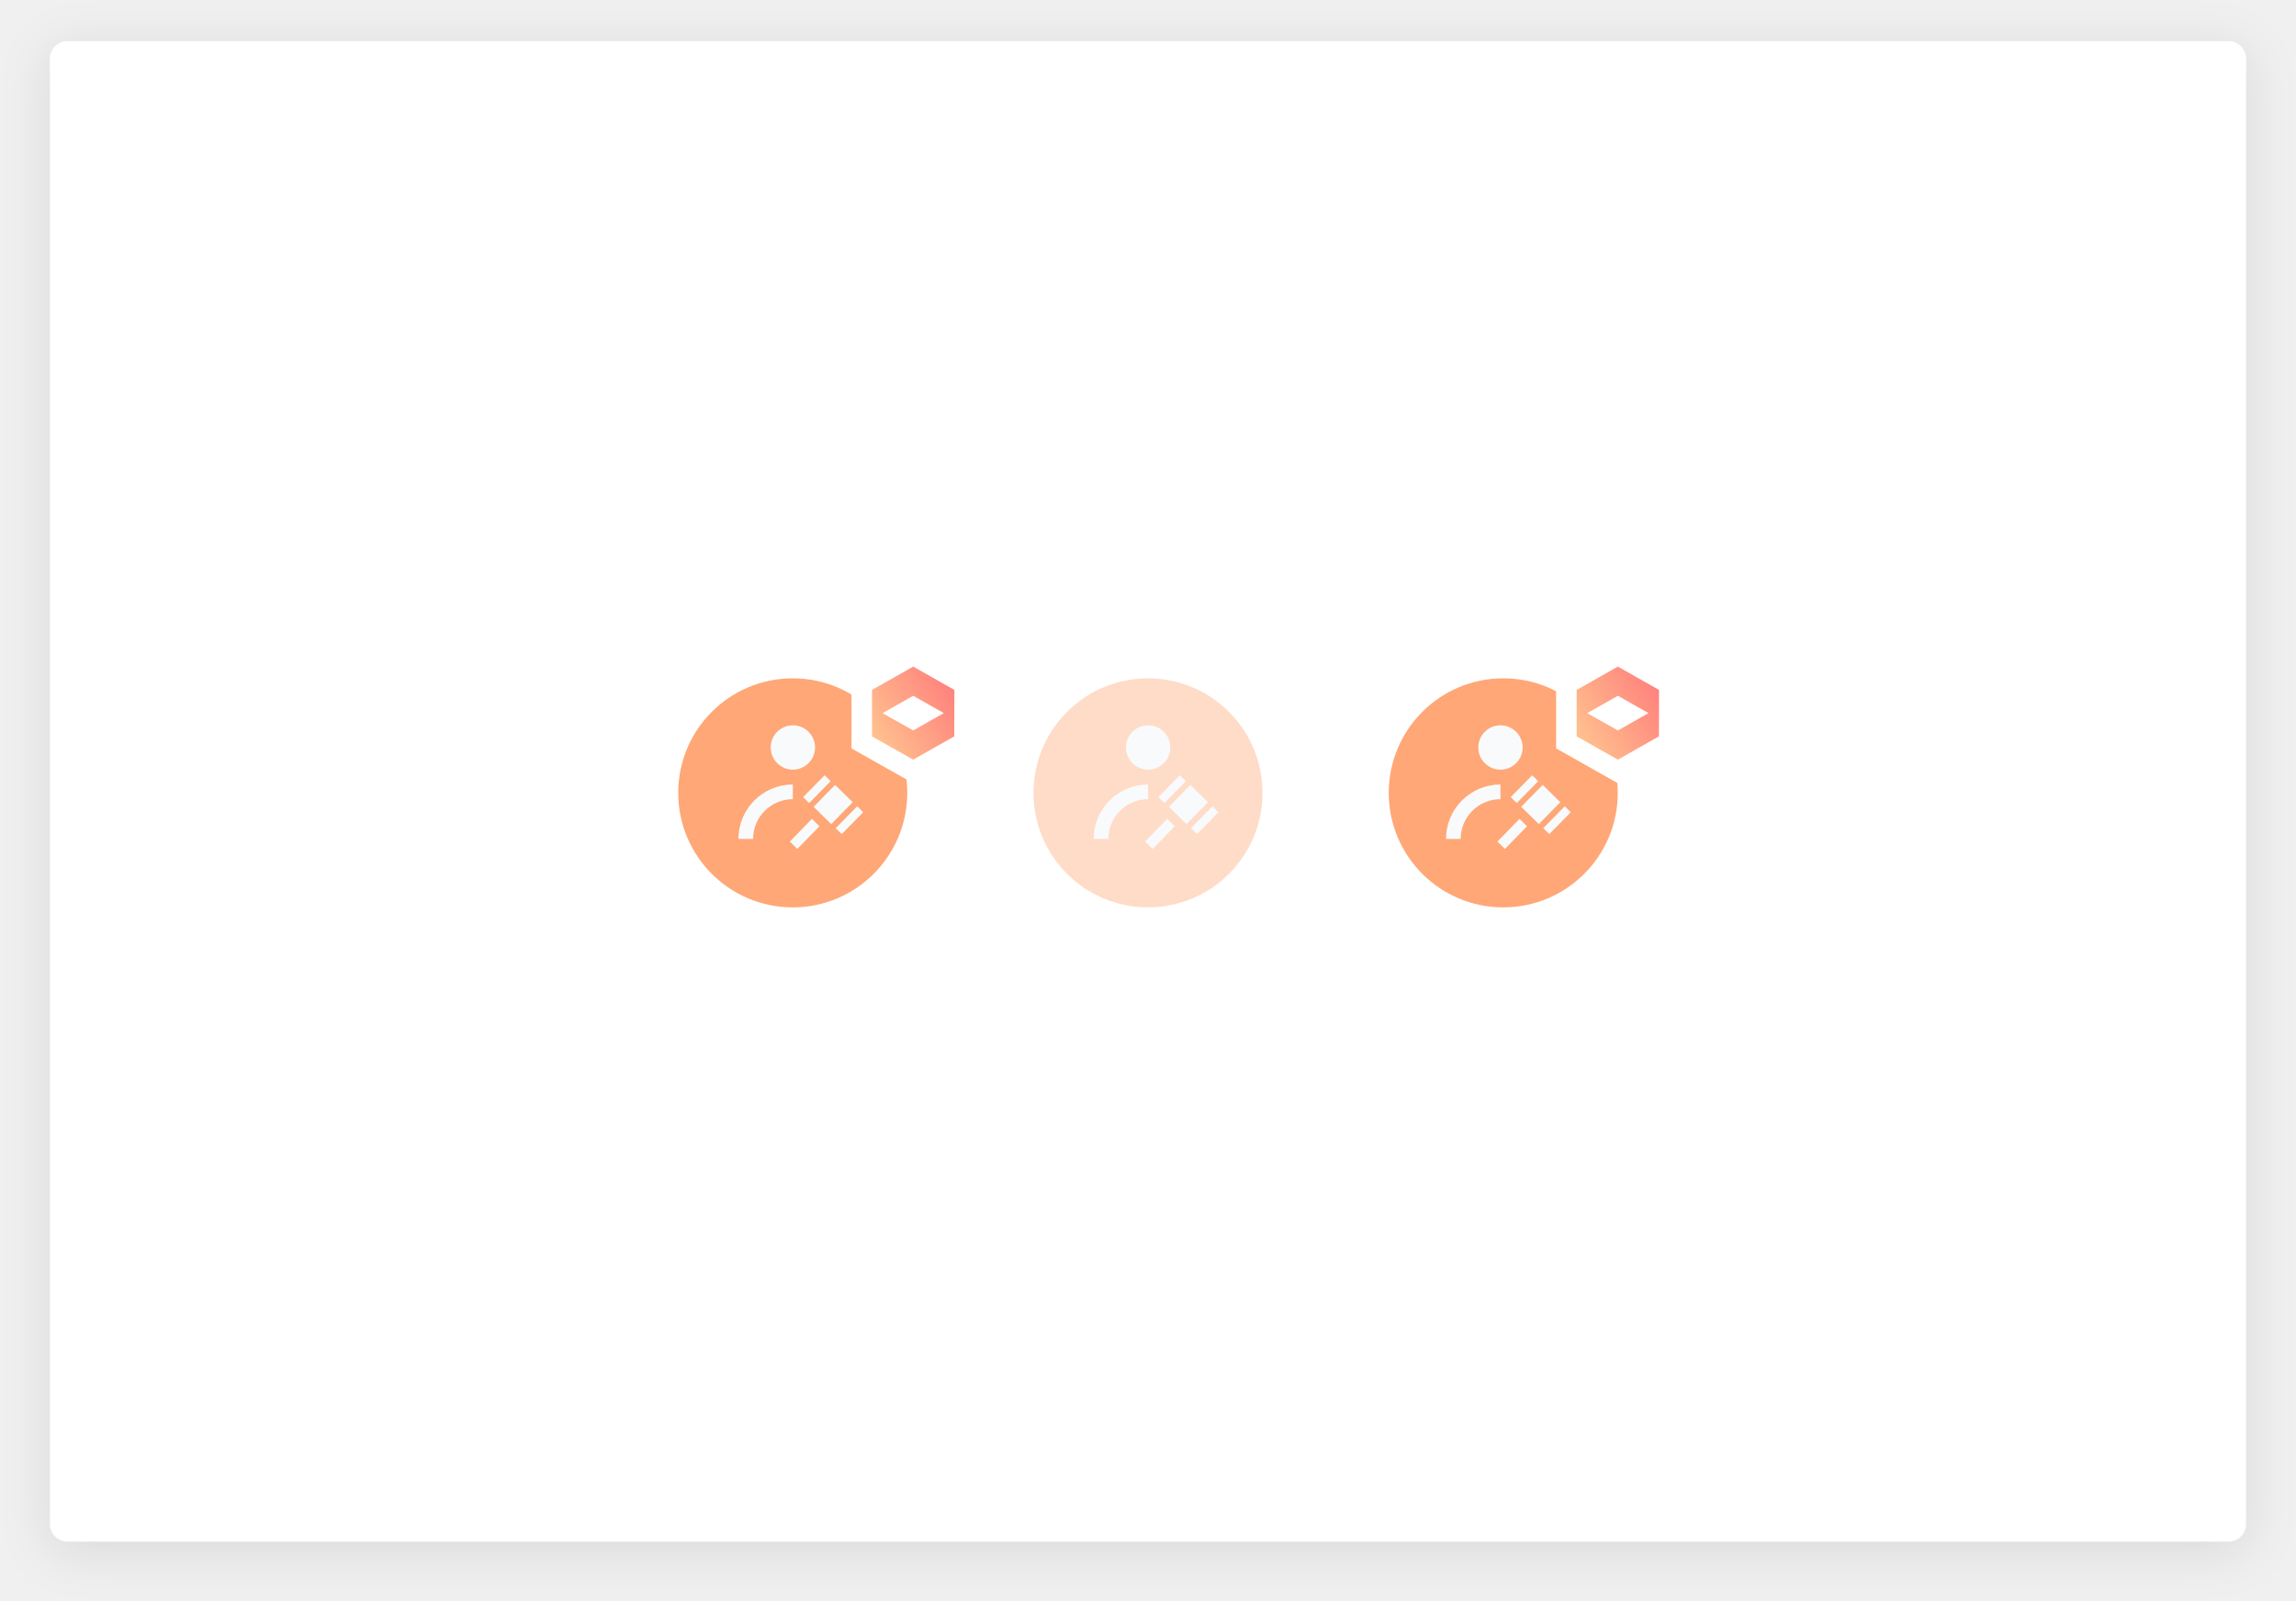
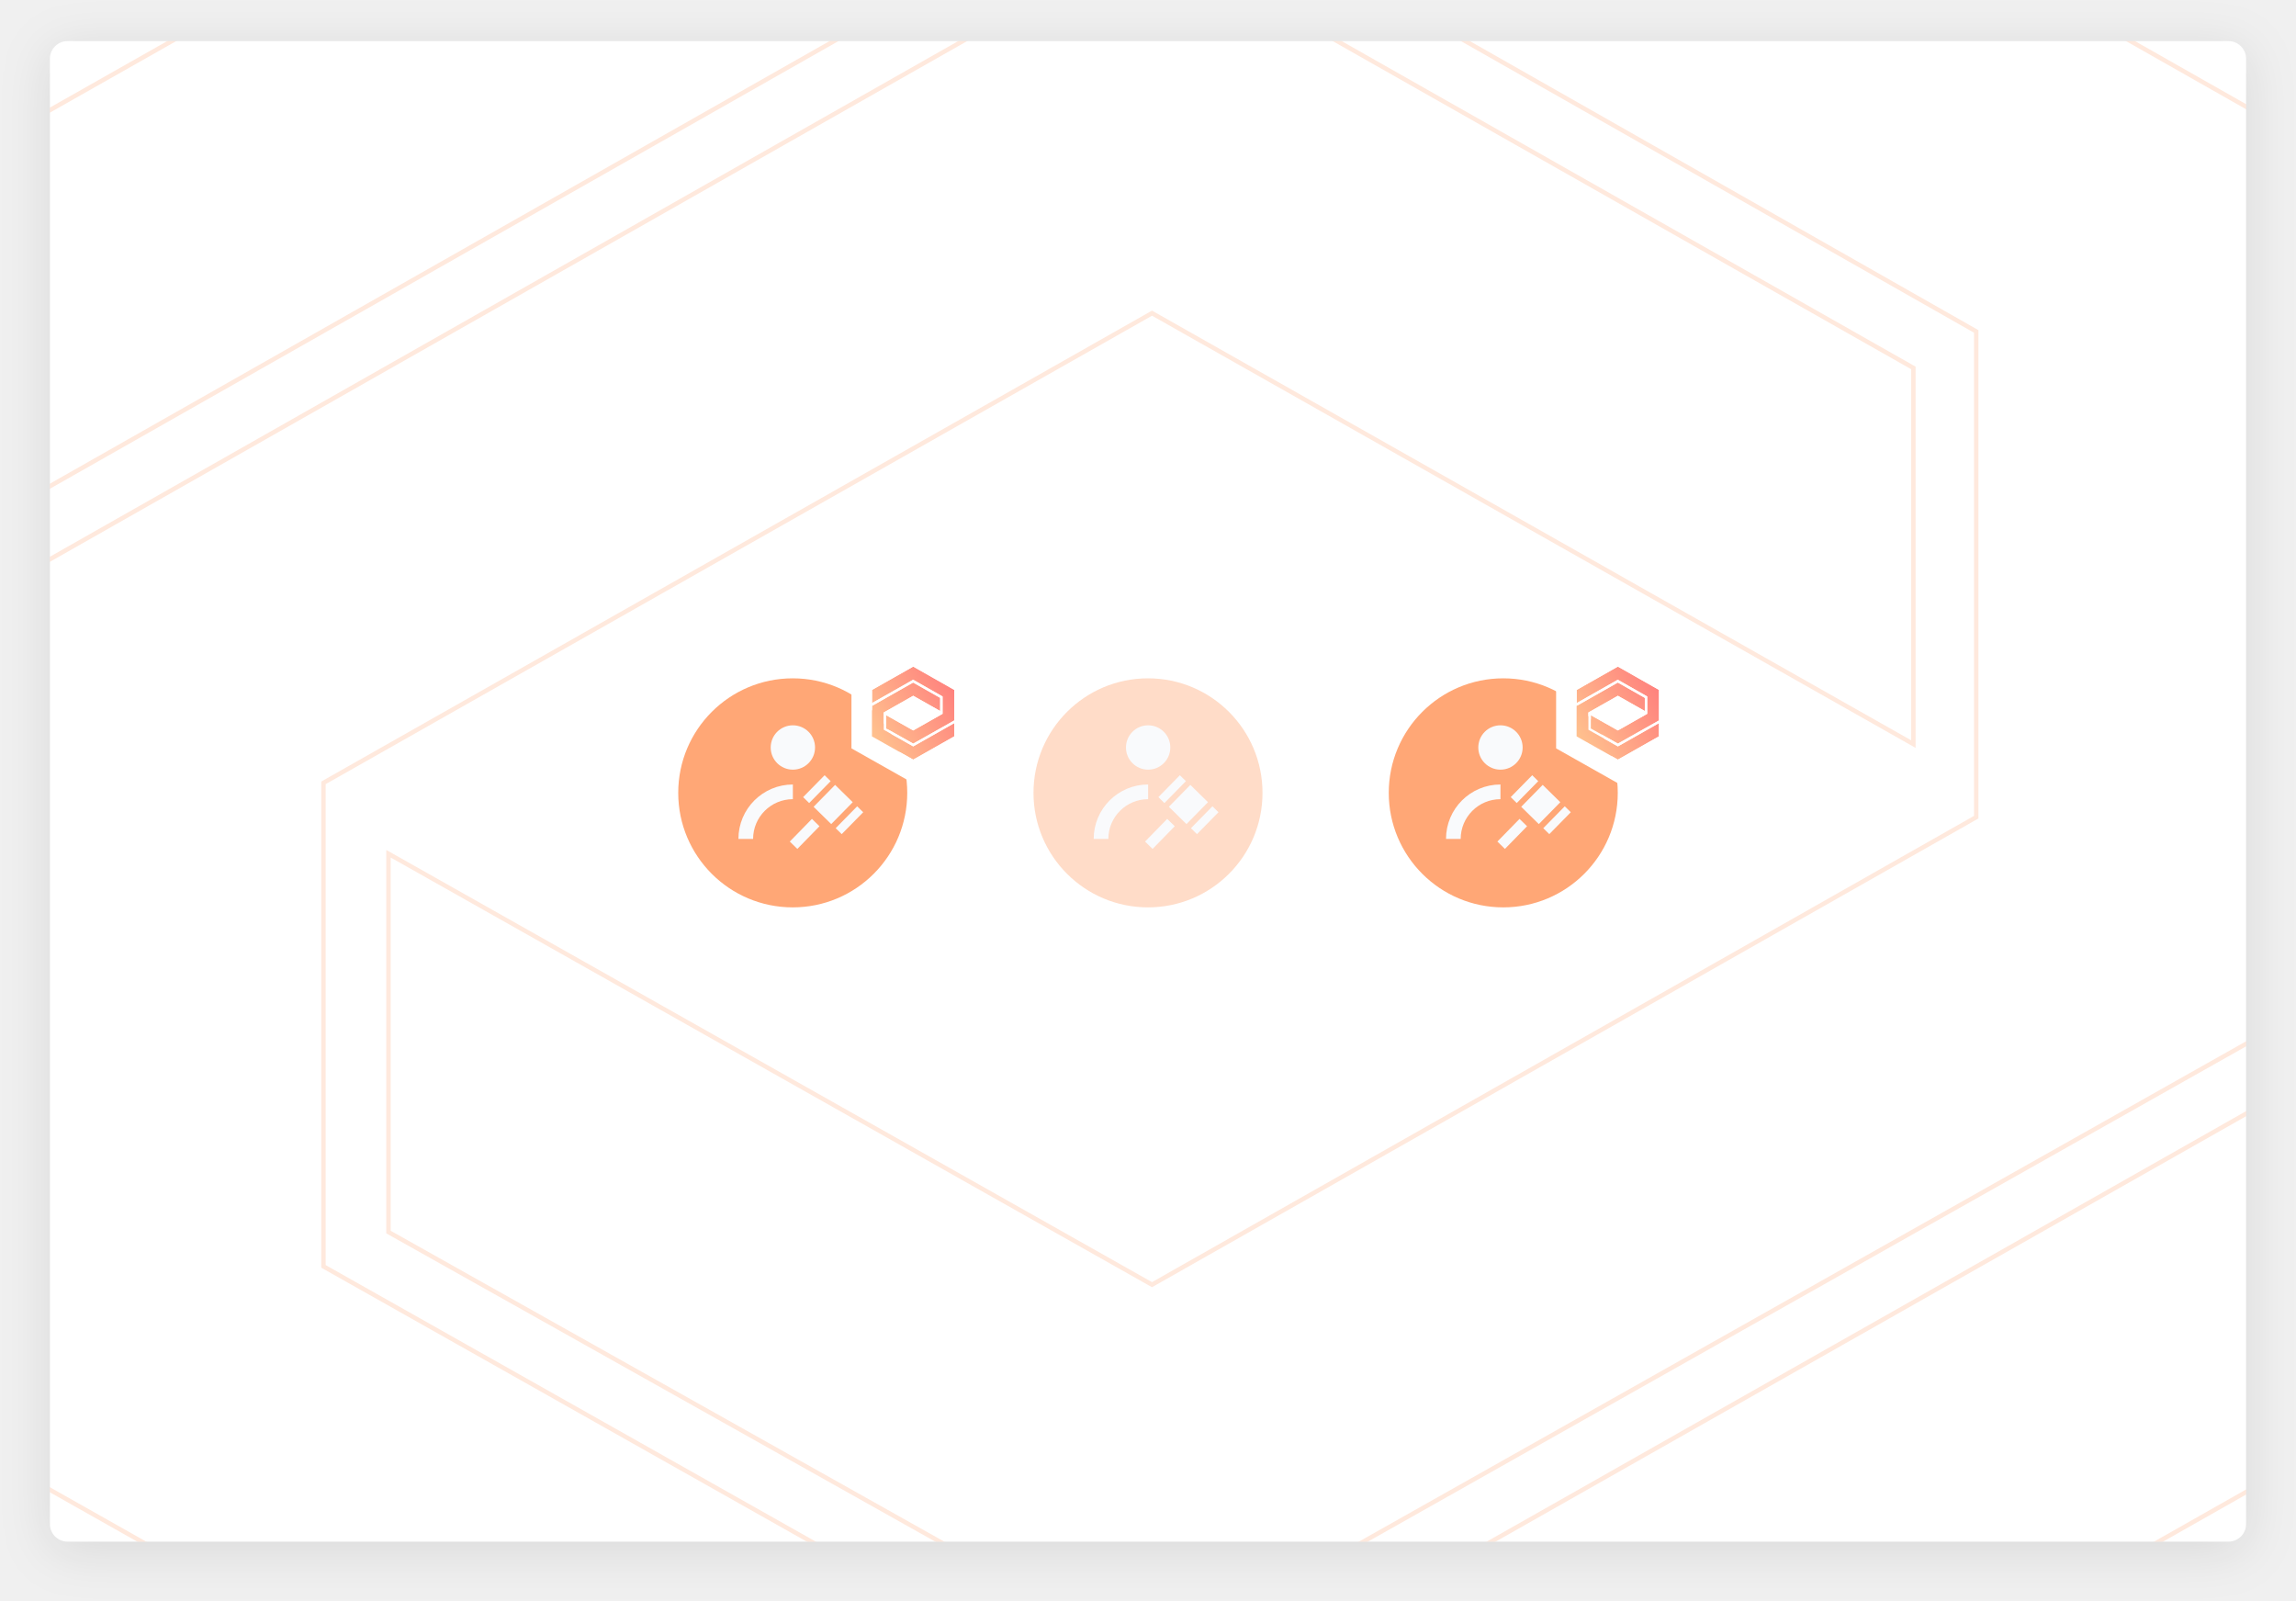
<svg xmlns="http://www.w3.org/2000/svg" width="782" height="545" viewBox="0 0 782 545" fill="none">
  <g filter="url(#filter0_d)">
    <rect x="17" y="14" width="748" height="511" rx="6" fill="white" />
  </g>
  <circle cx="391" cy="270" r="39" fill="#FFA776" fill-opacity="0.4" />
  <rect x="398.108" y="274.748" width="10.449" height="8.408" transform="rotate(-45.5209 398.108 274.748)" fill="#F9FAFC" />
  <rect x="394.536" y="271.455" width="10.449" height="2.882" transform="rotate(-45.5209 394.536 271.455)" fill="#F9FAFC" />
  <rect x="405.623" y="282.038" width="10.449" height="2.882" transform="rotate(-45.5209 405.623 282.038)" fill="#F9FAFC" />
  <rect x="397.542" y="278.868" width="3.587" height="10.792" transform="rotate(44.341 397.542 278.868)" fill="#F9FAFC" />
  <path d="M375 285.7C375 276.838 382.184 269.654 391.047 269.654" stroke="#F9FAFC" stroke-width="5" />
  <circle cx="391.047" cy="254.551" r="7.551" fill="#F9FAFC" />
  <circle cx="270" cy="270" r="39" fill="#FFA776" />
  <rect x="277.108" y="274.748" width="10.449" height="8.408" transform="rotate(-45.5209 277.108 274.748)" fill="#F9FAFC" />
  <rect x="273.536" y="271.455" width="10.449" height="2.882" transform="rotate(-45.5209 273.536 271.455)" fill="#F9FAFC" />
  <rect x="284.623" y="282.038" width="10.449" height="2.882" transform="rotate(-45.5209 284.623 282.038)" fill="#F9FAFC" />
  <rect x="276.542" y="278.868" width="3.587" height="10.792" transform="rotate(44.341 276.542 278.868)" fill="#F9FAFC" />
  <path d="M254 285.7C254 276.838 261.184 269.654 270.047 269.654" stroke="#F9FAFC" stroke-width="5" />
  <circle cx="270.047" cy="254.551" r="7.551" fill="#F9FAFC" />
  <circle cx="512" cy="270" r="39" fill="#FFA776" />
  <rect x="518.108" y="274.748" width="10.449" height="8.408" transform="rotate(-45.5209 518.108 274.748)" fill="#F9FAFC" />
  <rect x="514.536" y="271.455" width="10.449" height="2.882" transform="rotate(-45.5209 514.536 271.455)" fill="#F9FAFC" />
  <rect x="525.623" y="282.038" width="10.449" height="2.882" transform="rotate(-45.5209 525.623 282.038)" fill="#F9FAFC" />
  <rect x="517.542" y="278.868" width="3.587" height="10.792" transform="rotate(44.341 517.542 278.868)" fill="#F9FAFC" />
  <path d="M495 285.7C495 276.838 502.184 269.654 511.047 269.654" stroke="#F9FAFC" stroke-width="5" />
  <circle cx="511.047" cy="254.551" r="7.551" fill="#F9FAFC" />
-   <path d="M314.354 242.842L311.03 244.726L307.706 242.851L311.036 240.964L314.354 242.842ZM293.5 240.379V245.445V250.767V252.81L295.279 253.815L309.314 261.737L311.038 262.71L312.76 261.735L326.742 253.812L328.517 252.807V250.767V247.396L328.543 247.382V245.337V234.949V232.91L326.77 231.904L312.762 223.956L311.036 222.977L309.31 223.955L295.275 231.903L293.5 232.908V234.949V238.341V239.434V240.379Z" fill="url(#paint0_linear)" stroke="white" stroke-width="7" />
-   <path d="M554.354 242.842L551.03 244.726L547.706 242.851L551.036 240.964L554.354 242.842ZM533.5 240.379V245.445V250.767V252.81L535.279 253.815L549.314 261.737L551.038 262.71L552.76 261.735L566.742 253.812L568.517 252.807V250.767V247.396L568.543 247.382V245.337V234.949V232.91L566.77 231.904L552.762 223.956L551.036 222.977L549.31 223.955L535.275 231.903L533.5 232.908V234.949V238.341V239.434V240.379Z" fill="url(#paint1_linear)" stroke="white" stroke-width="7" />
+   <mask id="mask0" mask-type="alpha" maskUnits="userSpaceOnUse" x="17" y="14" width="748" height="511">
+     <rect x="17" y="14" width="748" height="511" rx="6" fill="white" />
+   </mask>
+   <g mask="url(#mask0)">
+     <path d="M320.216 237.651V242.136L311.035 236.942L300.987 242.635V248.511L311.035 254.177L325.017 246.255V250.767L311.035 258.689L297 250.767V240.379L311.008 232.43L320.216 237.651Z" fill="url(#paint0_linear)" />
+     <path d="M301.827 243.553V248.065L311.035 253.233L325.043 245.337V234.949L311.035 227L297 234.949V239.434L311.008 231.486L321.029 237.178V243.081L311.035 248.747L301.827 243.553Z" fill="url(#paint1_linear)" />
+     <path fill-rule="evenodd" clip-rule="evenodd" d="M311.035 253.233L301.827 248.065V243.553L311.035 248.747L321.029 243.081V237.178L311.008 231.486L297 239.434V234.949L311.035 227L325.043 234.949V245.337L311.035 253.233ZM311.035 254.177L300.987 248.511V242.635L311.035 236.942L320.216 242.136V237.651L311.008 232.43L297 240.379V250.767L311.035 258.689L325.017 250.767V246.255L311.035 254.177ZM290 230.868L311.038 218.953L332.043 230.872V249.427L332.017 249.441V254.846L311.041 266.731L290 254.854V230.868Z" fill="white" />
+     <path opacity="0.5" d="M392.002 565.377L392.37 565.584L392.738 565.377L787.237 342.927L787.618 342.712V342.274V49.615V49.179L787.239 48.963L392.74 -174.965L392.37 -175.175L392 -174.965L-3.238 48.963L-3.618 49.178V49.615V175.99V177.279L-2.498 176.643L391.63 -47.075L673.088 112.87V278.28L392.368 437.487L133.432 291.366L132.314 290.735V292.019V419.133V419.572L132.697 419.787L392.002 565.377ZM650.567 252.764L651.686 253.397V252.111V125.736V125.299L651.306 125.084L392.001 -21.985L391.63 -22.195L391.26 -21.984L-3.239 201.944L-3.618 202.159V202.596V495.254V495.692L-3.237 495.907L392.001 719.096L392.37 719.305L392.739 719.095L786.5 495.906L786.88 495.691V495.254V368.14V366.853L785.76 367.487L392.369 590.467L110.173 431.259V266.59L392.37 106.644L650.567 252.764ZM982.893 457.254L982.511 457.469V457.907V609.74L392.55 944.138L-199.25 609.951V-64.896L392.46 -400.138L983.25 -64.79V457.052L982.893 457.254Z" stroke="#FFA776" stroke-opacity="0.5" stroke-width="1.5" />
+   </g>
+   <path d="M560.216 237.651V242.136L551.035 236.942L540.987 242.635V248.511L551.035 254.177L565.017 246.255V250.767L551.035 258.689L537 250.767V240.379L551.008 232.43L560.216 237.651Z" fill="url(#paint2_linear)" />
+   <path d="M541.827 243.553V248.065L551.035 253.233L565.043 245.337V234.949L551.035 227L537 234.949V239.434L551.008 231.486L561.029 237.178V243.081L551.035 248.747L541.827 243.553Z" fill="url(#paint3_linear)" />
+   <path fill-rule="evenodd" clip-rule="evenodd" d="M551.035 253.233L541.827 248.065V243.553L551.035 248.747L561.029 243.081V237.178L551.008 231.486L537 239.434V234.949L551.035 227L565.043 234.949V245.337L551.035 253.233ZM551.035 254.177L540.987 248.511V242.635L551.035 236.942L560.216 242.136V237.651L551.008 232.43L537 240.379V250.767L551.035 258.689L565.017 250.767V246.255L551.035 254.177ZM530 230.868L551.038 218.953L572.043 230.872V249.427L572.017 249.441V254.846L551.041 266.731L530 254.854V230.868Z" fill="white" />
  <defs>
    <filter id="filter0_d" x="0" y="0" width="782" height="545" filterUnits="userSpaceOnUse" color-interpolation-filters="sRGB">
      <feFlood flood-opacity="0" result="BackgroundImageFix" />
      <feColorMatrix in="SourceAlpha" type="matrix" values="0 0 0 0 0 0 0 0 0 0 0 0 0 0 0 0 0 0 127 0" />
      <feOffset dy="3" />
      <feGaussianBlur stdDeviation="8.5" />
      <feColorMatrix type="matrix" values="0 0 0 0 0 0 0 0 0 0 0 0 0 0 0 0 0 0 0.1 0" />
      <feBlend mode="normal" in2="BackgroundImageFix" result="effect1_dropShadow" />
      <feBlend mode="normal" in="SourceGraphic" in2="effect1_dropShadow" result="shape" />
    </filter>
    <linearGradient id="paint0_linear" x1="297" y1="254.125" x2="328.487" y2="235.154" gradientUnits="userSpaceOnUse">
      <stop stop-color="#FFC58F" />
      <stop offset="1" stop-color="#FF7C7C" />
    </linearGradient>
-     <linearGradient id="paint1_linear" x1="537" y1="254.125" x2="568.487" y2="235.154" gradientUnits="userSpaceOnUse">
+     <linearGradient id="paint1_linear" x1="297" y1="254.125" x2="328.487" y2="235.154" gradientUnits="userSpaceOnUse">
+       <stop stop-color="#FFC58F" />
+       <stop offset="1" stop-color="#FF7C7C" />
+     </linearGradient>
+     <linearGradient id="paint2_linear" x1="537" y1="254.125" x2="568.487" y2="235.154" gradientUnits="userSpaceOnUse">
+       <stop stop-color="#FFC58F" />
+       <stop offset="1" stop-color="#FF7C7C" />
+     </linearGradient>
+     <linearGradient id="paint3_linear" x1="537" y1="254.125" x2="568.487" y2="235.154" gradientUnits="userSpaceOnUse">
      <stop stop-color="#FFC58F" />
      <stop offset="1" stop-color="#FF7C7C" />
    </linearGradient>
  </defs>
</svg>
